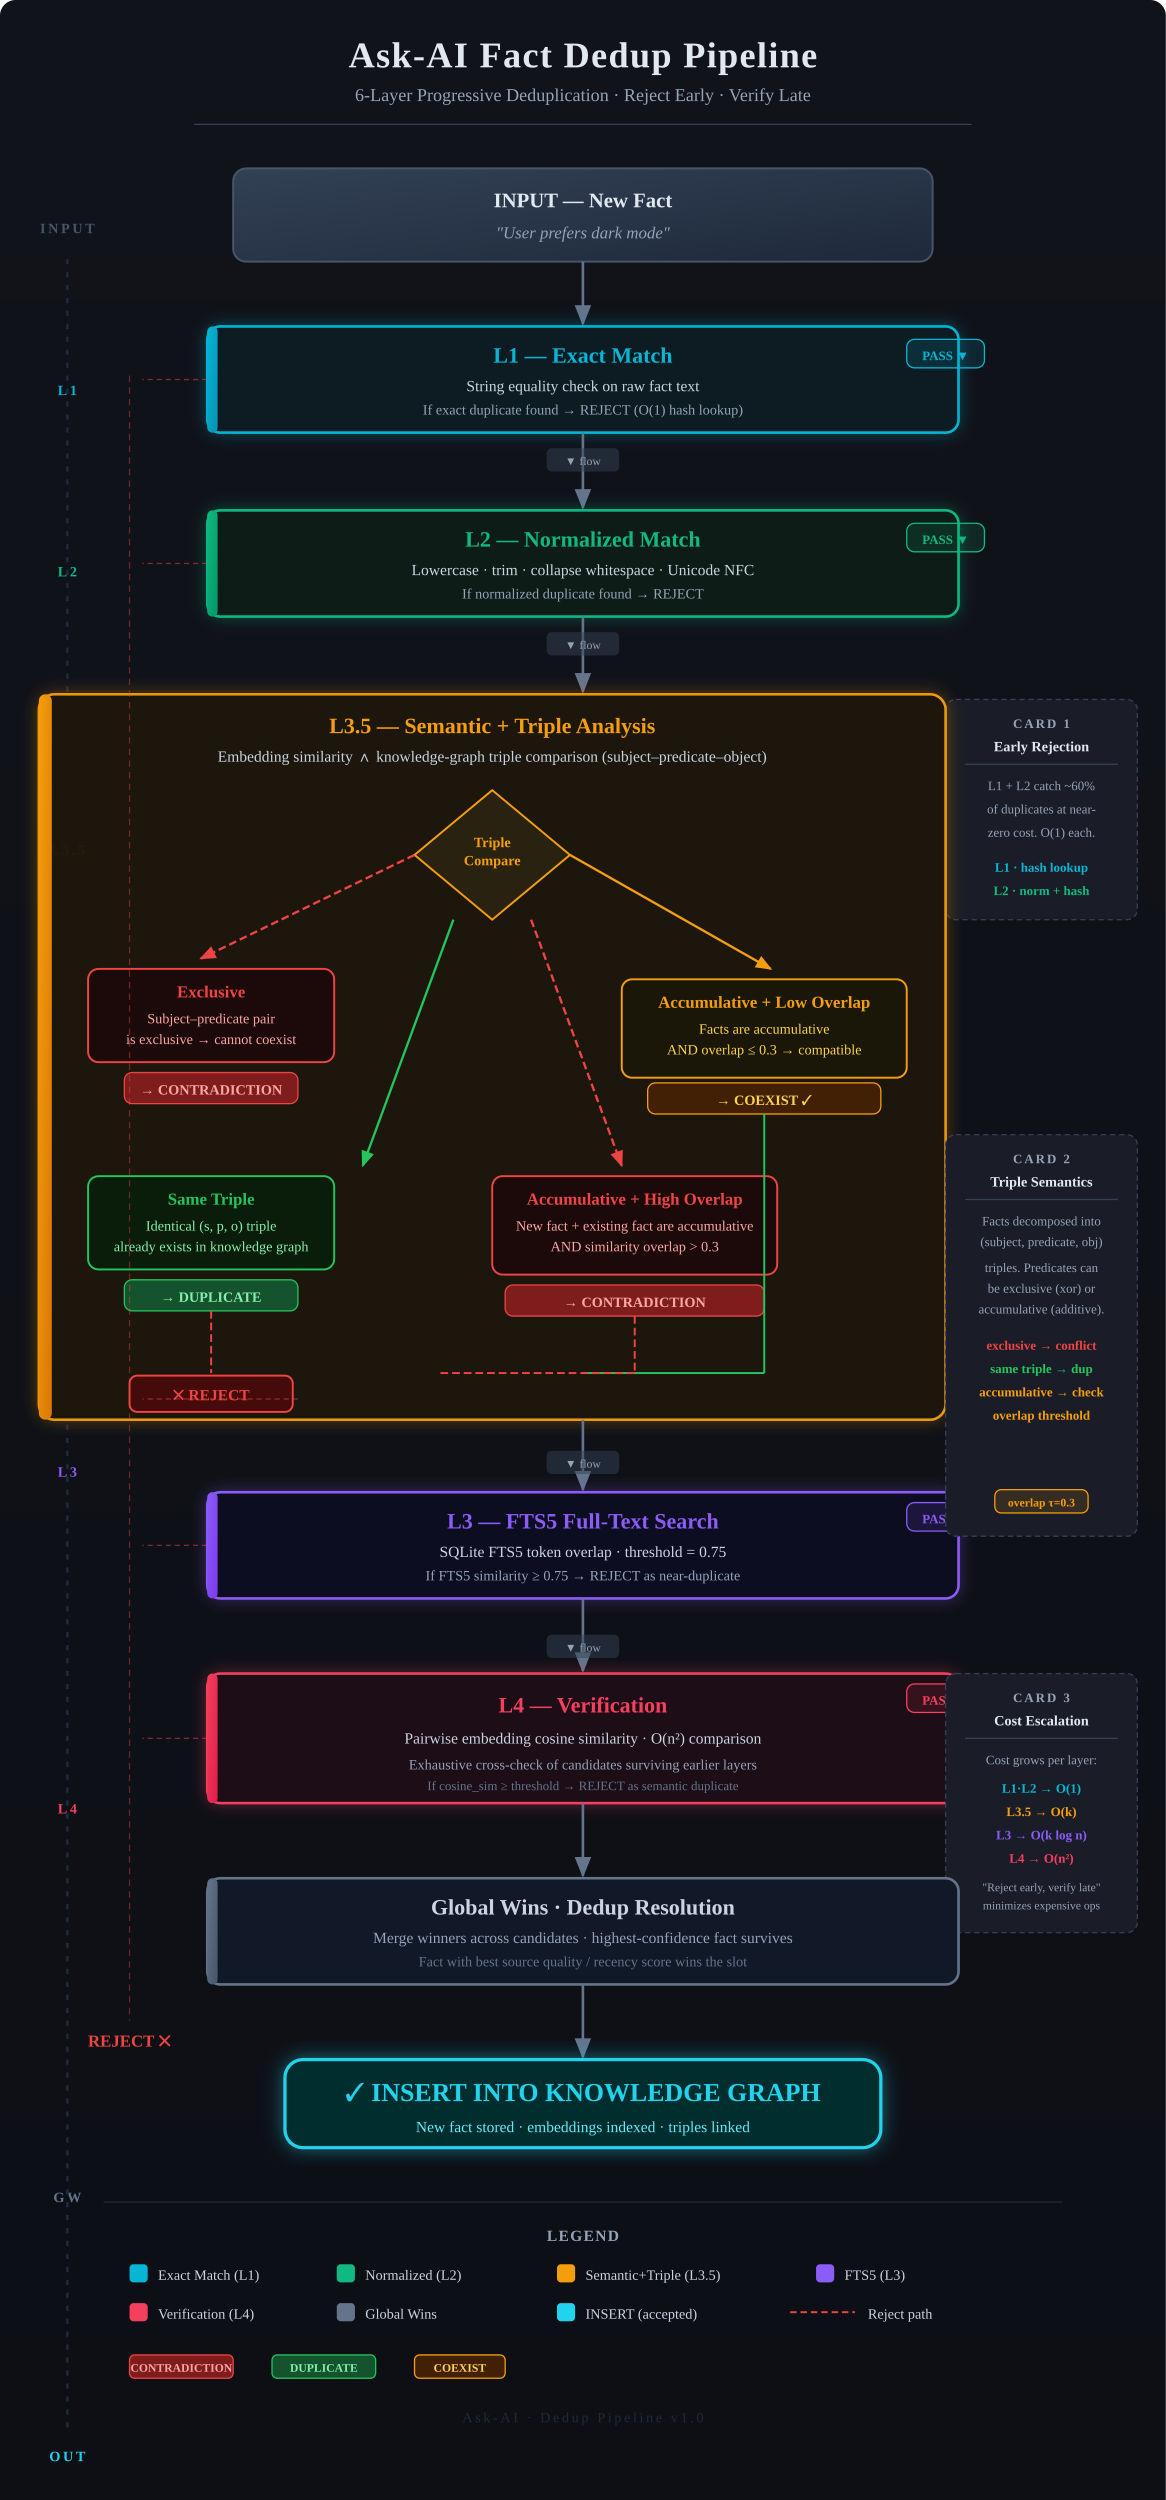
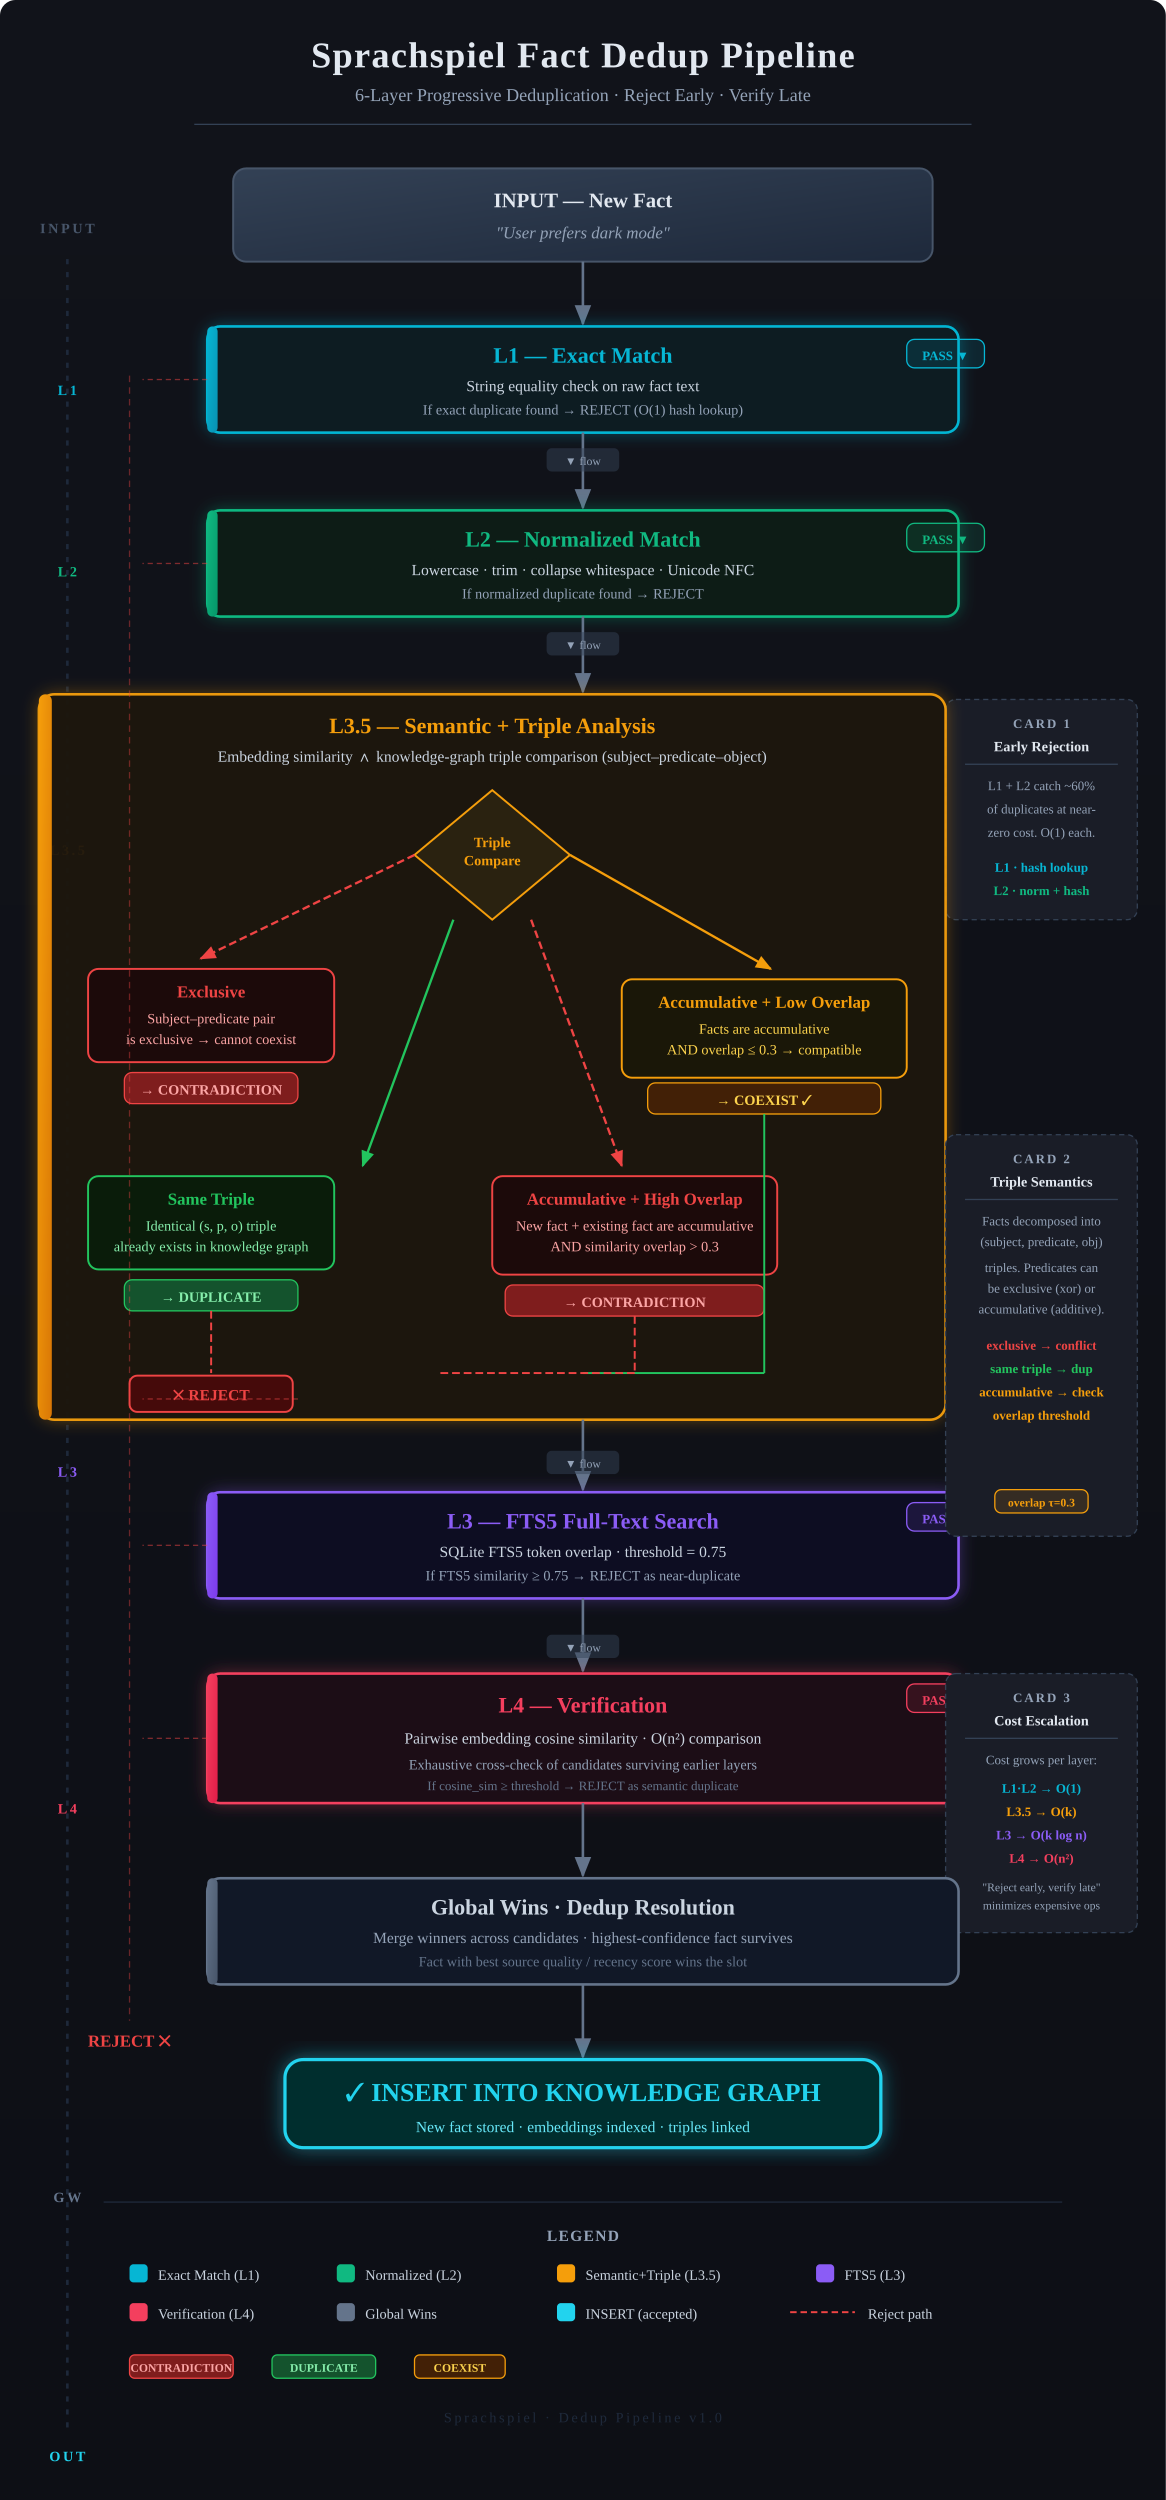
<svg xmlns="http://www.w3.org/2000/svg" viewBox="0 0 900 1930" width="100%" height="100%">
  <defs>
    <linearGradient id="bgGrad" x1="0" y1="0" x2="0" y2="1">
      <stop offset="0%" stop-color="#11131a" />
      <stop offset="100%" stop-color="#0b0d13" />
    </linearGradient>
    <linearGradient id="inputGrad" x1="0" y1="0" x2="1" y2="1">
      <stop offset="0%" stop-color="#334155" />
      <stop offset="100%" stop-color="#1e293b" />
    </linearGradient>
    <linearGradient id="l1Grad" x1="0" y1="0" x2="1" y2="1">
      <stop offset="0%" stop-color="#06b6d4" />
      <stop offset="100%" stop-color="#0891b2" />
    </linearGradient>
    <linearGradient id="l2Grad" x1="0" y1="0" x2="1" y2="1">
      <stop offset="0%" stop-color="#10b981" />
      <stop offset="100%" stop-color="#059669" />
    </linearGradient>
    <linearGradient id="l35Grad" x1="0" y1="0" x2="1" y2="1">
      <stop offset="0%" stop-color="#f59e0b" />
      <stop offset="100%" stop-color="#d97706" />
    </linearGradient>
    <linearGradient id="l3Grad" x1="0" y1="0" x2="1" y2="1">
      <stop offset="0%" stop-color="#8b5cf6" />
      <stop offset="100%" stop-color="#7c3aed" />
    </linearGradient>
    <linearGradient id="l4Grad" x1="0" y1="0" x2="1" y2="1">
      <stop offset="0%" stop-color="#f43f5e" />
      <stop offset="100%" stop-color="#e11d48" />
    </linearGradient>
    <linearGradient id="gwGrad" x1="0" y1="0" x2="1" y2="1">
      <stop offset="0%" stop-color="#64748b" />
      <stop offset="100%" stop-color="#475569" />
    </linearGradient>
    <linearGradient id="insertGrad" x1="0" y1="0" x2="1" y2="1">
      <stop offset="0%" stop-color="#22d3ee" />
      <stop offset="100%" stop-color="#06b6d4" />
    </linearGradient>
    <filter id="glowCyan" x="-20%" y="-20%" width="140%" height="140%">
      <feGaussianBlur stdDeviation="6" result="blur" />
      <feFlood flood-color="#06b6d4" flood-opacity="0.35" />
      <feComposite in2="blur" operator="in" />
      <feMerge>
        <feMergeNode />
        <feMergeNode in="SourceGraphic" />
      </feMerge>
    </filter>
    <filter id="glowEmerald" x="-20%" y="-20%" width="140%" height="140%">
      <feGaussianBlur stdDeviation="6" result="blur" />
      <feFlood flood-color="#10b981" flood-opacity="0.35" />
      <feComposite in2="blur" operator="in" />
      <feMerge>
        <feMergeNode />
        <feMergeNode in="SourceGraphic" />
      </feMerge>
    </filter>
    <filter id="glowAmber" x="-20%" y="-20%" width="140%" height="140%">
      <feGaussianBlur stdDeviation="6" result="blur" />
      <feFlood flood-color="#f59e0b" flood-opacity="0.35" />
      <feComposite in2="blur" operator="in" />
      <feMerge>
        <feMergeNode />
        <feMergeNode in="SourceGraphic" />
      </feMerge>
    </filter>
    <filter id="glowViolet" x="-20%" y="-20%" width="140%" height="140%">
      <feGaussianBlur stdDeviation="6" result="blur" />
      <feFlood flood-color="#8b5cf6" flood-opacity="0.35" />
      <feComposite in2="blur" operator="in" />
      <feMerge>
        <feMergeNode />
        <feMergeNode in="SourceGraphic" />
      </feMerge>
    </filter>
    <filter id="glowRose" x="-20%" y="-20%" width="140%" height="140%">
      <feGaussianBlur stdDeviation="6" result="blur" />
      <feFlood flood-color="#f43f5e" flood-opacity="0.35" />
      <feComposite in2="blur" operator="in" />
      <feMerge>
        <feMergeNode />
        <feMergeNode in="SourceGraphic" />
      </feMerge>
    </filter>
    <filter id="glowInsert" x="-20%" y="-20%" width="140%" height="140%">
      <feGaussianBlur stdDeviation="8" result="blur" />
      <feFlood flood-color="#22d3ee" flood-opacity="0.45" />
      <feComposite in2="blur" operator="in" />
      <feMerge>
        <feMergeNode />
        <feMergeNode in="SourceGraphic" />
      </feMerge>
    </filter>
    <marker id="arrowGray" viewBox="0 0 10 10" refX="9" refY="5" markerWidth="8" markerHeight="8" orient="auto-start-reverse">
      <path d="M 0 1 L 10 5 L 0 9 z" fill="#64748b" />
    </marker>
    <marker id="arrowAmber" viewBox="0 0 10 10" refX="9" refY="5" markerWidth="7" markerHeight="7" orient="auto-start-reverse">
      <path d="M 0 1 L 10 5 L 0 9 z" fill="#f59e0b" />
    </marker>
    <marker id="arrowRed" viewBox="0 0 10 10" refX="9" refY="5" markerWidth="7" markerHeight="7" orient="auto-start-reverse">
      <path d="M 0 1 L 10 5 L 0 9 z" fill="#ef4444" />
    </marker>
    <marker id="arrowGreen" viewBox="0 0 10 10" refX="9" refY="5" markerWidth="7" markerHeight="7" orient="auto-start-reverse">
      <path d="M 0 1 L 10 5 L 0 9 z" fill="#22c55e" />
    </marker>
    <marker id="arrowCyan" viewBox="0 0 10 10" refX="9" refY="5" markerWidth="7" markerHeight="7" orient="auto-start-reverse">
      <path d="M 0 1 L 10 5 L 0 9 z" fill="#22d3ee" />
    </marker>
    <pattern id="rejectDash" patternUnits="userSpaceOnUse" width="12" height="1">
      <line x1="0" y1="0" x2="8" y2="0" stroke="#ef4444" stroke-width="2" />
    </pattern>
  </defs>
  <rect width="900" height="2800" fill="url(#bgGrad)" rx="12" />
-   <text x="450" y="52" text-anchor="middle" fill="#e2e8f0" font-size="28" font-weight="700" letter-spacing="1">Ask-AI Fact Dedup Pipeline</text>
+   <text x="450" y="52" text-anchor="middle" fill="#e2e8f0" font-size="28" font-weight="700" letter-spacing="1">Sprachspiel Fact Dedup Pipeline</text>
  <text x="450" y="78" text-anchor="middle" fill="#94a3b8" font-size="14" font-weight="400">6-Layer Progressive Deduplication · Reject Early · Verify Late</text>
  <line x1="150" y1="96" x2="750" y2="96" stroke="#334155" stroke-width="1" />
  <text x="52" y="180" text-anchor="middle" fill="#475569" font-size="11" font-weight="600" letter-spacing="2">INPUT</text>
  <text x="52" y="305" text-anchor="middle" fill="#06b6d4" font-size="11" font-weight="600" letter-spacing="2">L1</text>
  <text x="52" y="445" text-anchor="middle" fill="#10b981" font-size="11" font-weight="600" letter-spacing="2">L2</text>
  <text x="52" y="660" text-anchor="middle" fill="#f59e0b" font-size="11" font-weight="600" letter-spacing="2">L3.5</text>
  <text x="52" y="1140" text-anchor="middle" fill="#8b5cf6" font-size="11" font-weight="600" letter-spacing="2">L3</text>
  <text x="52" y="1400" text-anchor="middle" fill="#f43f5e" font-size="11" font-weight="600" letter-spacing="2">L4</text>
  <text x="52" y="1700" text-anchor="middle" fill="#64748b" font-size="11" font-weight="600" letter-spacing="2">GW</text>
  <text x="52" y="1900" text-anchor="middle" fill="#22d3ee" font-size="11" font-weight="600" letter-spacing="2">OUT</text>
  <line x1="52" y1="200" x2="52" y2="1880" stroke="#1e293b" stroke-width="2" stroke-dasharray="4,6" />
  <rect x="180" y="130" width="540" height="72" rx="10" fill="url(#inputGrad)" stroke="#475569" stroke-width="1.5" />
  <text x="450" y="160" text-anchor="middle" fill="#e2e8f0" font-size="16" font-weight="600">INPUT — New Fact</text>
  <text x="450" y="184" text-anchor="middle" fill="#94a3b8" font-size="13" font-style="italic">"User prefers dark mode"</text>
  <line x1="450" y1="202" x2="450" y2="250" stroke="#64748b" stroke-width="2" marker-end="url(#arrowGray)" />
  <rect x="160" y="252" width="580" height="82" rx="10" fill="#0c1a22" stroke="#06b6d4" stroke-width="2" filter="url(#glowCyan)" />
  <rect x="160" y="252" width="8" height="82" rx="4" fill="url(#l1Grad)" />
  <text x="450" y="280" text-anchor="middle" fill="#06b6d4" font-size="17" font-weight="700">L1 — Exact Match</text>
  <text x="450" y="302" text-anchor="middle" fill="#cbd5e1" font-size="12">String equality check on raw fact text</text>
  <text x="450" y="320" text-anchor="middle" fill="#94a3b8" font-size="11">If exact duplicate found → REJECT (O(1) hash lookup)</text>
  <rect x="700" y="262" width="60" height="22" rx="6" fill="#06b6d420" stroke="#06b6d4" stroke-width="1" />
  <text x="730" y="278" text-anchor="middle" fill="#06b6d4" font-size="10" font-weight="600">PASS ▼</text>
  <line x1="450" y1="334" x2="450" y2="392" stroke="#64748b" stroke-width="2" marker-end="url(#arrowGray)" />
  <rect x="160" y="394" width="580" height="82" rx="10" fill="#0c1a17" stroke="#10b981" stroke-width="2" filter="url(#glowEmerald)" />
  <rect x="160" y="394" width="8" height="82" rx="4" fill="url(#l2Grad)" />
  <text x="450" y="422" text-anchor="middle" fill="#10b981" font-size="17" font-weight="700">L2 — Normalized Match</text>
  <text x="450" y="444" text-anchor="middle" fill="#cbd5e1" font-size="12">Lowercase · trim · collapse whitespace · Unicode NFC</text>
  <text x="450" y="462" text-anchor="middle" fill="#94a3b8" font-size="11">If normalized duplicate found → REJECT</text>
  <rect x="700" y="404" width="60" height="22" rx="6" fill="#10b98120" stroke="#10b981" stroke-width="1" />
  <text x="730" y="420" text-anchor="middle" fill="#10b981" font-size="10" font-weight="600">PASS ▼</text>
  <line x1="450" y1="476" x2="450" y2="534" stroke="#64748b" stroke-width="2" marker-end="url(#arrowGray)" />
  <rect x="730" y="540" width="148" height="170" rx="8" fill="#1a1d27" stroke="#334155" stroke-width="1" stroke-dasharray="4,3" />
  <text x="804" y="562" text-anchor="middle" fill="#94a3b8" font-size="10" font-weight="700" letter-spacing="1.5">CARD 1</text>
  <text x="804" y="580" text-anchor="middle" fill="#e2e8f0" font-size="11" font-weight="600">Early Rejection</text>
  <line x1="745" y1="590" x2="863" y2="590" stroke="#334155" stroke-width="1" />
  <text x="804" y="610" text-anchor="middle" fill="#94a3b8" font-size="10">L1 + L2 catch ~60%</text>
  <text x="804" y="628" text-anchor="middle" fill="#94a3b8" font-size="10">of duplicates at near-</text>
  <text x="804" y="646" text-anchor="middle" fill="#94a3b8" font-size="10">zero cost. O(1) each.</text>
  <text x="804" y="673" text-anchor="middle" fill="#06b6d4" font-size="10" font-weight="600">L1 · hash lookup</text>
  <text x="804" y="691" text-anchor="middle" fill="#10b981" font-size="10" font-weight="600">L2 · norm + hash</text>
  <rect x="30" y="536" width="700" height="560" rx="12" fill="#1a1708" stroke="#f59e0b" stroke-width="2" filter="url(#glowAmber)" opacity="0.95" />
  <rect x="30" y="536" width="10" height="560" rx="5" fill="url(#l35Grad)" />
  <text x="380" y="566" text-anchor="middle" fill="#f59e0b" font-size="17" font-weight="700">L3.5 — Semantic + Triple Analysis</text>
  <text x="380" y="588" text-anchor="middle" fill="#cbd5e1" font-size="12">Embedding similarity ∧ knowledge-graph triple comparison (subject–predicate–object)</text>
  <polygon points="380,610 440,660 380,710 320,660" fill="#2a2210" stroke="#f59e0b" stroke-width="1.5" />
  <text x="380" y="654" text-anchor="middle" fill="#f59e0b" font-size="11" font-weight="600">Triple</text>
  <text x="380" y="668" text-anchor="middle" fill="#f59e0b" font-size="11" font-weight="600">Compare</text>
  <line x1="320" y1="660" x2="155" y2="740" stroke="#ef4444" stroke-width="1.8" stroke-dasharray="6,3" marker-end="url(#arrowRed)" />
  <rect x="68" y="748" width="190" height="72" rx="8" fill="#1c0a0a" stroke="#ef4444" stroke-width="1.5" />
  <text x="163" y="770" text-anchor="middle" fill="#ef4444" font-size="13" font-weight="700">Exclusive</text>
  <text x="163" y="790" text-anchor="middle" fill="#fca5a5" font-size="11">Subject–predicate pair</text>
  <text x="163" y="806" text-anchor="middle" fill="#fca5a5" font-size="11">is exclusive → cannot coexist</text>
  <rect x="96" y="828" width="134" height="24" rx="6" fill="#7f1d1d" stroke="#ef4444" stroke-width="1" />
  <text x="163" y="845" text-anchor="middle" fill="#fca5a5" font-size="11" font-weight="700">→ CONTRADICTION</text>
  <line x1="350" y1="710" x2="280" y2="900" stroke="#22c55e" stroke-width="1.8" marker-end="url(#arrowGreen)" />
  <rect x="68" y="908" width="190" height="72" rx="8" fill="#0a1c0a" stroke="#22c55e" stroke-width="1.5" />
  <text x="163" y="930" text-anchor="middle" fill="#22c55e" font-size="13" font-weight="700">Same Triple</text>
  <text x="163" y="950" text-anchor="middle" fill="#86efac" font-size="11">Identical (s, p, o) triple</text>
  <text x="163" y="966" text-anchor="middle" fill="#86efac" font-size="11">already exists in knowledge graph</text>
  <rect x="96" y="988" width="134" height="24" rx="6" fill="#14532d" stroke="#22c55e" stroke-width="1" />
  <text x="163" y="1005" text-anchor="middle" fill="#86efac" font-size="11" font-weight="700">→ DUPLICATE</text>
  <line x1="410" y1="710" x2="480" y2="900" stroke="#ef4444" stroke-width="1.8" stroke-dasharray="6,3" marker-end="url(#arrowRed)" />
  <rect x="380" y="908" width="220" height="76" rx="8" fill="#1c0a0a" stroke="#ef4444" stroke-width="1.5" />
  <text x="490" y="930" text-anchor="middle" fill="#ef4444" font-size="13" font-weight="700">Accumulative + High Overlap</text>
  <text x="490" y="950" text-anchor="middle" fill="#fca5a5" font-size="11">New fact + existing fact are accumulative</text>
  <text x="490" y="966" text-anchor="middle" fill="#fca5a5" font-size="11">AND similarity overlap &gt; 0.3</text>
  <rect x="390" y="992" width="200" height="24" rx="6" fill="#7f1d1d" stroke="#ef4444" stroke-width="1" />
  <text x="490" y="1009" text-anchor="middle" fill="#fca5a5" font-size="11" font-weight="700">→ CONTRADICTION</text>
  <line x1="440" y1="660" x2="595" y2="748" stroke="#f59e0b" stroke-width="1.8" marker-end="url(#arrowAmber)" />
  <rect x="480" y="756" width="220" height="76" rx="8" fill="#1a1708" stroke="#f59e0b" stroke-width="1.5" />
  <text x="590" y="778" text-anchor="middle" fill="#f59e0b" font-size="13" font-weight="700">Accumulative + Low Overlap</text>
  <text x="590" y="798" text-anchor="middle" fill="#fcd34d" font-size="11">Facts are accumulative</text>
  <text x="590" y="814" text-anchor="middle" fill="#fcd34d" font-size="11">AND overlap ≤ 0.3 → compatible</text>
  <rect x="500" y="836" width="180" height="24" rx="6" fill="#422006" stroke="#f59e0b" stroke-width="1" />
  <text x="590" y="853" text-anchor="middle" fill="#fcd34d" font-size="11" font-weight="700">→ COEXIST ✓</text>
  <line x1="163" y1="1012" x2="163" y2="1060" stroke="#ef4444" stroke-width="1.5" stroke-dasharray="6,3" />
  <rect x="100" y="1062" width="126" height="28" rx="6" fill="#450a0a" stroke="#ef4444" stroke-width="1.5" />
  <text x="163" y="1081" text-anchor="middle" fill="#ef4444" font-size="12" font-weight="700">✕ REJECT</text>
  <line x1="590" y1="860" x2="590" y2="1060" stroke="#22c55e" stroke-width="1.5" />
  <line x1="590" y1="1060" x2="450" y2="1060" stroke="#22c55e" stroke-width="1.5" />
  <line x1="490" y1="1016" x2="490" y2="1060" stroke="#ef4444" stroke-width="1.5" stroke-dasharray="6,3" />
  <line x1="490" y1="1060" x2="340" y2="1060" stroke="#ef4444" stroke-width="1.5" stroke-dasharray="6,3" />
  <line x1="450" y1="1096" x2="450" y2="1150" stroke="#64748b" stroke-width="2" marker-end="url(#arrowGray)" />
  <rect x="160" y="1152" width="580" height="82" rx="10" fill="#110c22" stroke="#8b5cf6" stroke-width="2" filter="url(#glowViolet)" />
  <rect x="160" y="1152" width="8" height="82" rx="4" fill="url(#l3Grad)" />
  <text x="450" y="1180" text-anchor="middle" fill="#8b5cf6" font-size="17" font-weight="700">L3 — FTS5 Full-Text Search</text>
  <text x="450" y="1202" text-anchor="middle" fill="#cbd5e1" font-size="12">SQLite FTS5 token overlap · threshold = 0.75</text>
  <text x="450" y="1220" text-anchor="middle" fill="#94a3b8" font-size="11">If FTS5 similarity ≥ 0.75 → REJECT as near-duplicate</text>
  <rect x="700" y="1160" width="60" height="22" rx="6" fill="#8b5cf620" stroke="#8b5cf6" stroke-width="1" />
  <text x="730" y="1176" text-anchor="middle" fill="#8b5cf6" font-size="10" font-weight="600">PASS ▼</text>
  <rect x="730" y="876" width="148" height="310" rx="8" fill="#1a1d27" stroke="#334155" stroke-width="1" stroke-dasharray="4,3" />
  <text x="804" y="898" text-anchor="middle" fill="#94a3b8" font-size="10" font-weight="700" letter-spacing="1.5">CARD 2</text>
  <text x="804" y="916" text-anchor="middle" fill="#e2e8f0" font-size="11" font-weight="600">Triple Semantics</text>
  <line x1="745" y1="926" x2="863" y2="926" stroke="#334155" stroke-width="1" />
  <text x="804" y="946" text-anchor="middle" fill="#94a3b8" font-size="10">Facts decomposed into</text>
  <text x="804" y="962" text-anchor="middle" fill="#94a3b8" font-size="10">(subject, predicate, obj)</text>
  <text x="804" y="982" text-anchor="middle" fill="#94a3b8" font-size="10">triples. Predicates can</text>
  <text x="804" y="998" text-anchor="middle" fill="#94a3b8" font-size="10">be exclusive (xor) or</text>
  <text x="804" y="1014" text-anchor="middle" fill="#94a3b8" font-size="10">accumulative (additive).</text>
  <text x="804" y="1042" text-anchor="middle" fill="#ef4444" font-size="10" font-weight="600">exclusive → conflict</text>
  <text x="804" y="1060" text-anchor="middle" fill="#22c55e" font-size="10" font-weight="600">same triple → dup</text>
  <text x="804" y="1078" text-anchor="middle" fill="#f59e0b" font-size="10" font-weight="600">accumulative → check</text>
  <text x="804" y="1096" text-anchor="middle" fill="#f59e0b" font-size="10" font-weight="600">  overlap threshold</text>
  <rect x="768" y="1150" width="72" height="18" rx="5" fill="#f59e0b20" stroke="#f59e0b" stroke-width="1" />
  <text x="804" y="1163" text-anchor="middle" fill="#f59e0b" font-size="9" font-weight="600">overlap τ=0.3</text>
  <line x1="450" y1="1234" x2="450" y2="1290" stroke="#64748b" stroke-width="2" marker-end="url(#arrowGray)" />
  <rect x="160" y="1292" width="580" height="100" rx="10" fill="#1c0814" stroke="#f43f5e" stroke-width="2" filter="url(#glowRose)" />
  <rect x="160" y="1292" width="8" height="100" rx="4" fill="url(#l4Grad)" />
  <text x="450" y="1322" text-anchor="middle" fill="#f43f5e" font-size="17" font-weight="700">L4 — Verification</text>
  <text x="450" y="1346" text-anchor="middle" fill="#cbd5e1" font-size="12">Pairwise embedding cosine similarity · O(n²) comparison</text>
  <text x="450" y="1366" text-anchor="middle" fill="#94a3b8" font-size="11">Exhaustive cross-check of candidates surviving earlier layers</text>
  <text x="450" y="1382" text-anchor="middle" fill="#64748b" font-size="10">If cosine_sim ≥ threshold → REJECT as semantic duplicate</text>
  <rect x="700" y="1300" width="60" height="22" rx="6" fill="#f43f5e20" stroke="#f43f5e" stroke-width="1" />
  <text x="730" y="1316" text-anchor="middle" fill="#f43f5e" font-size="10" font-weight="600">PASS ▼</text>
  <rect x="730" y="1292" width="148" height="200" rx="8" fill="#1a1d27" stroke="#334155" stroke-width="1" stroke-dasharray="4,3" />
  <text x="804" y="1314" text-anchor="middle" fill="#94a3b8" font-size="10" font-weight="700" letter-spacing="1.5">CARD 3</text>
  <text x="804" y="1332" text-anchor="middle" fill="#e2e8f0" font-size="11" font-weight="600">Cost Escalation</text>
  <line x1="745" y1="1342" x2="863" y2="1342" stroke="#334155" stroke-width="1" />
  <text x="804" y="1362" text-anchor="middle" fill="#94a3b8" font-size="10">Cost grows per layer:</text>
  <text x="804" y="1384" text-anchor="middle" fill="#06b6d4" font-size="10" font-weight="600">L1·L2  → O(1)</text>
  <text x="804" y="1402" text-anchor="middle" fill="#f59e0b" font-size="10" font-weight="600">L3.5   → O(k)</text>
  <text x="804" y="1420" text-anchor="middle" fill="#8b5cf6" font-size="10" font-weight="600">L3     → O(k log n)</text>
  <text x="804" y="1438" text-anchor="middle" fill="#f43f5e" font-size="10" font-weight="600">L4     → O(n²)</text>
  <text x="804" y="1460" text-anchor="middle" fill="#94a3b8" font-size="9">"Reject early, verify late"</text>
  <text x="804" y="1474" text-anchor="middle" fill="#94a3b8" font-size="9">minimizes expensive ops</text>
  <line x1="450" y1="1392" x2="450" y2="1448" stroke="#64748b" stroke-width="2" marker-end="url(#arrowGray)" />
  <rect x="160" y="1450" width="580" height="82" rx="10" fill="#111827" stroke="#64748b" stroke-width="2" />
  <rect x="160" y="1450" width="8" height="82" rx="4" fill="url(#gwGrad)" />
  <text x="450" y="1478" text-anchor="middle" fill="#cbd5e1" font-size="17" font-weight="700">Global Wins · Dedup Resolution</text>
  <text x="450" y="1500" text-anchor="middle" fill="#94a3b8" font-size="12">Merge winners across candidates · highest-confidence fact survives</text>
  <text x="450" y="1518" text-anchor="middle" fill="#64748b" font-size="11">Fact with best source quality / recency score wins the slot</text>
  <line x1="450" y1="1532" x2="450" y2="1588" stroke="#64748b" stroke-width="2" marker-end="url(#arrowGray)" />
  <rect x="220" y="1590" width="460" height="68" rx="14" fill="#042f2e" stroke="#22d3ee" stroke-width="2.5" filter="url(#glowInsert)" />
  <text x="450" y="1622" text-anchor="middle" fill="#22d3ee" font-size="20" font-weight="700">✓ INSERT INTO KNOWLEDGE GRAPH</text>
  <text x="450" y="1646" text-anchor="middle" fill="#67e8f9" font-size="12">New fact stored · embeddings indexed · triples linked</text>
  <line x1="100" y1="290" x2="100" y2="1560" stroke="#ef4444" stroke-width="1" stroke-dasharray="5,4" opacity="0.4" />
  <text x="100" y="1580" text-anchor="middle" fill="#ef4444" font-size="13" font-weight="700">REJECT ✕</text>
  <line x1="160" y1="293" x2="110" y2="293" stroke="#ef4444" stroke-width="1" stroke-dasharray="4,3" opacity="0.5" />
  <line x1="160" y1="435" x2="110" y2="435" stroke="#ef4444" stroke-width="1" stroke-dasharray="4,3" opacity="0.5" />
  <line x1="230" y1="1080" x2="110" y2="1080" stroke="#ef4444" stroke-width="1" stroke-dasharray="4,3" opacity="0.5" />
  <line x1="160" y1="1193" x2="110" y2="1193" stroke="#ef4444" stroke-width="1" stroke-dasharray="4,3" opacity="0.5" />
  <line x1="160" y1="1342" x2="110" y2="1342" stroke="#ef4444" stroke-width="1" stroke-dasharray="4,3" opacity="0.5" />
  <line x1="80" y1="1700" x2="820" y2="1700" stroke="#1e293b" stroke-width="1" />
  <text x="450" y="1730" text-anchor="middle" fill="#94a3b8" font-size="12" font-weight="600" letter-spacing="1">LEGEND</text>
  <rect x="100" y="1748" width="14" height="14" rx="3" fill="#06b6d4" />
  <text x="122" y="1760" fill="#cbd5e1" font-size="11">Exact Match (L1)</text>
  <rect x="260" y="1748" width="14" height="14" rx="3" fill="#10b981" />
  <text x="282" y="1760" fill="#cbd5e1" font-size="11">Normalized (L2)</text>
  <rect x="430" y="1748" width="14" height="14" rx="3" fill="#f59e0b" />
  <text x="452" y="1760" fill="#cbd5e1" font-size="11">Semantic+Triple (L3.5)</text>
  <rect x="630" y="1748" width="14" height="14" rx="3" fill="#8b5cf6" />
  <text x="652" y="1760" fill="#cbd5e1" font-size="11">FTS5 (L3)</text>
  <rect x="100" y="1778" width="14" height="14" rx="3" fill="#f43f5e" />
  <text x="122" y="1790" fill="#cbd5e1" font-size="11">Verification (L4)</text>
  <rect x="260" y="1778" width="14" height="14" rx="3" fill="#64748b" />
  <text x="282" y="1790" fill="#cbd5e1" font-size="11">Global Wins</text>
  <rect x="430" y="1778" width="14" height="14" rx="3" fill="#22d3ee" />
  <text x="452" y="1790" fill="#cbd5e1" font-size="11">INSERT (accepted)</text>
  <line x1="610" y1="1785" x2="660" y2="1785" stroke="#ef4444" stroke-width="1.5" stroke-dasharray="5,3" />
  <text x="670" y="1790" fill="#cbd5e1" font-size="11">Reject path</text>
  <rect x="100" y="1818" width="80" height="18" rx="4" fill="#7f1d1d" stroke="#ef4444" stroke-width="1" />
  <text x="140" y="1831" text-anchor="middle" fill="#fca5a5" font-size="9" font-weight="600">CONTRADICTION</text>
  <rect x="210" y="1818" width="80" height="18" rx="4" fill="#14532d" stroke="#22c55e" stroke-width="1" />
  <text x="250" y="1831" text-anchor="middle" fill="#86efac" font-size="9" font-weight="600">DUPLICATE</text>
  <rect x="320" y="1818" width="70" height="18" rx="4" fill="#422006" stroke="#f59e0b" stroke-width="1" />
  <text x="355" y="1831" text-anchor="middle" fill="#fcd34d" font-size="9" font-weight="600">COEXIST</text>
  <rect x="422" y="346" width="56" height="18" rx="4" fill="#334155" opacity="0.5" />
  <text x="450" y="359" text-anchor="middle" fill="#94a3b8" font-size="9">▼ flow</text>
  <rect x="422" y="488" width="56" height="18" rx="4" fill="#334155" opacity="0.5" />
  <text x="450" y="501" text-anchor="middle" fill="#94a3b8" font-size="9">▼ flow</text>
  <rect x="422" y="1120" width="56" height="18" rx="4" fill="#334155" opacity="0.5" />
  <text x="450" y="1133" text-anchor="middle" fill="#94a3b8" font-size="9">▼ flow</text>
  <rect x="422" y="1262" width="56" height="18" rx="4" fill="#334155" opacity="0.5" />
  <text x="450" y="1275" text-anchor="middle" fill="#94a3b8" font-size="9">▼ flow</text>
-   <text x="450" y="1870" text-anchor="middle" fill="#1e293b" font-size="11" letter-spacing="2">Ask-AI · Dedup Pipeline v1.0</text>
+   <text x="450" y="1870" text-anchor="middle" fill="#1e293b" font-size="11" letter-spacing="2">Sprachspiel · Dedup Pipeline v1.0</text>
</svg>
